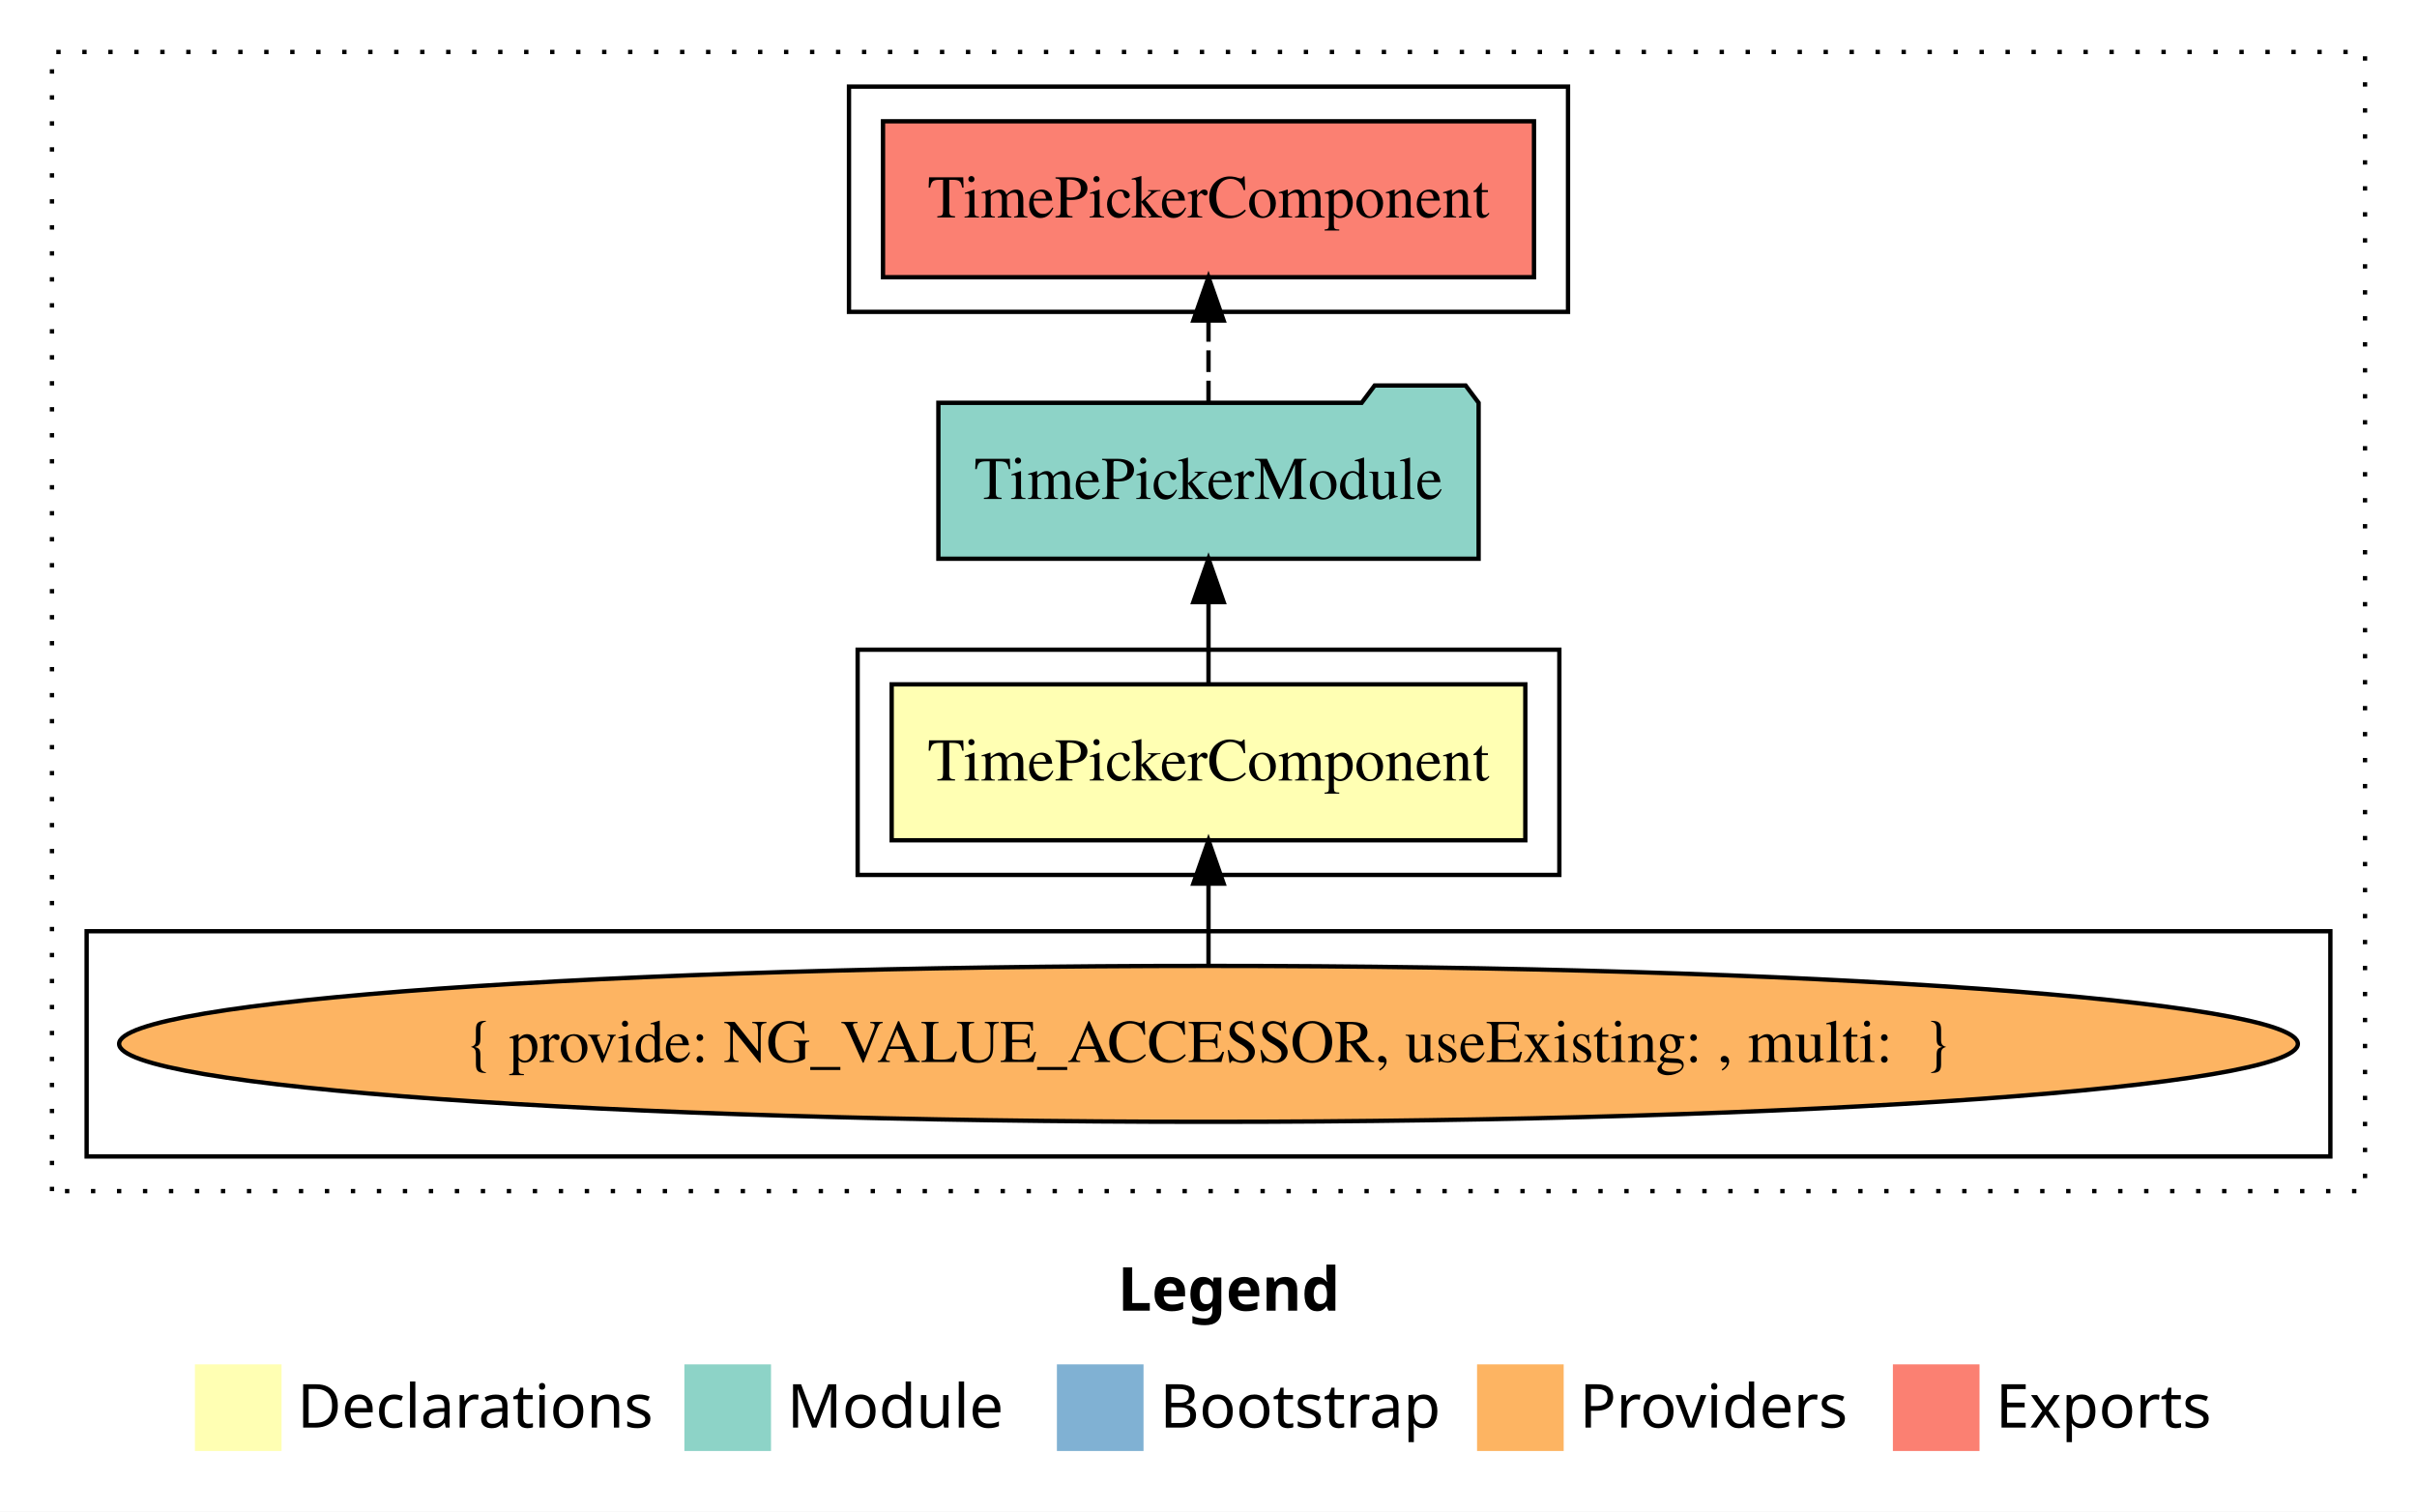
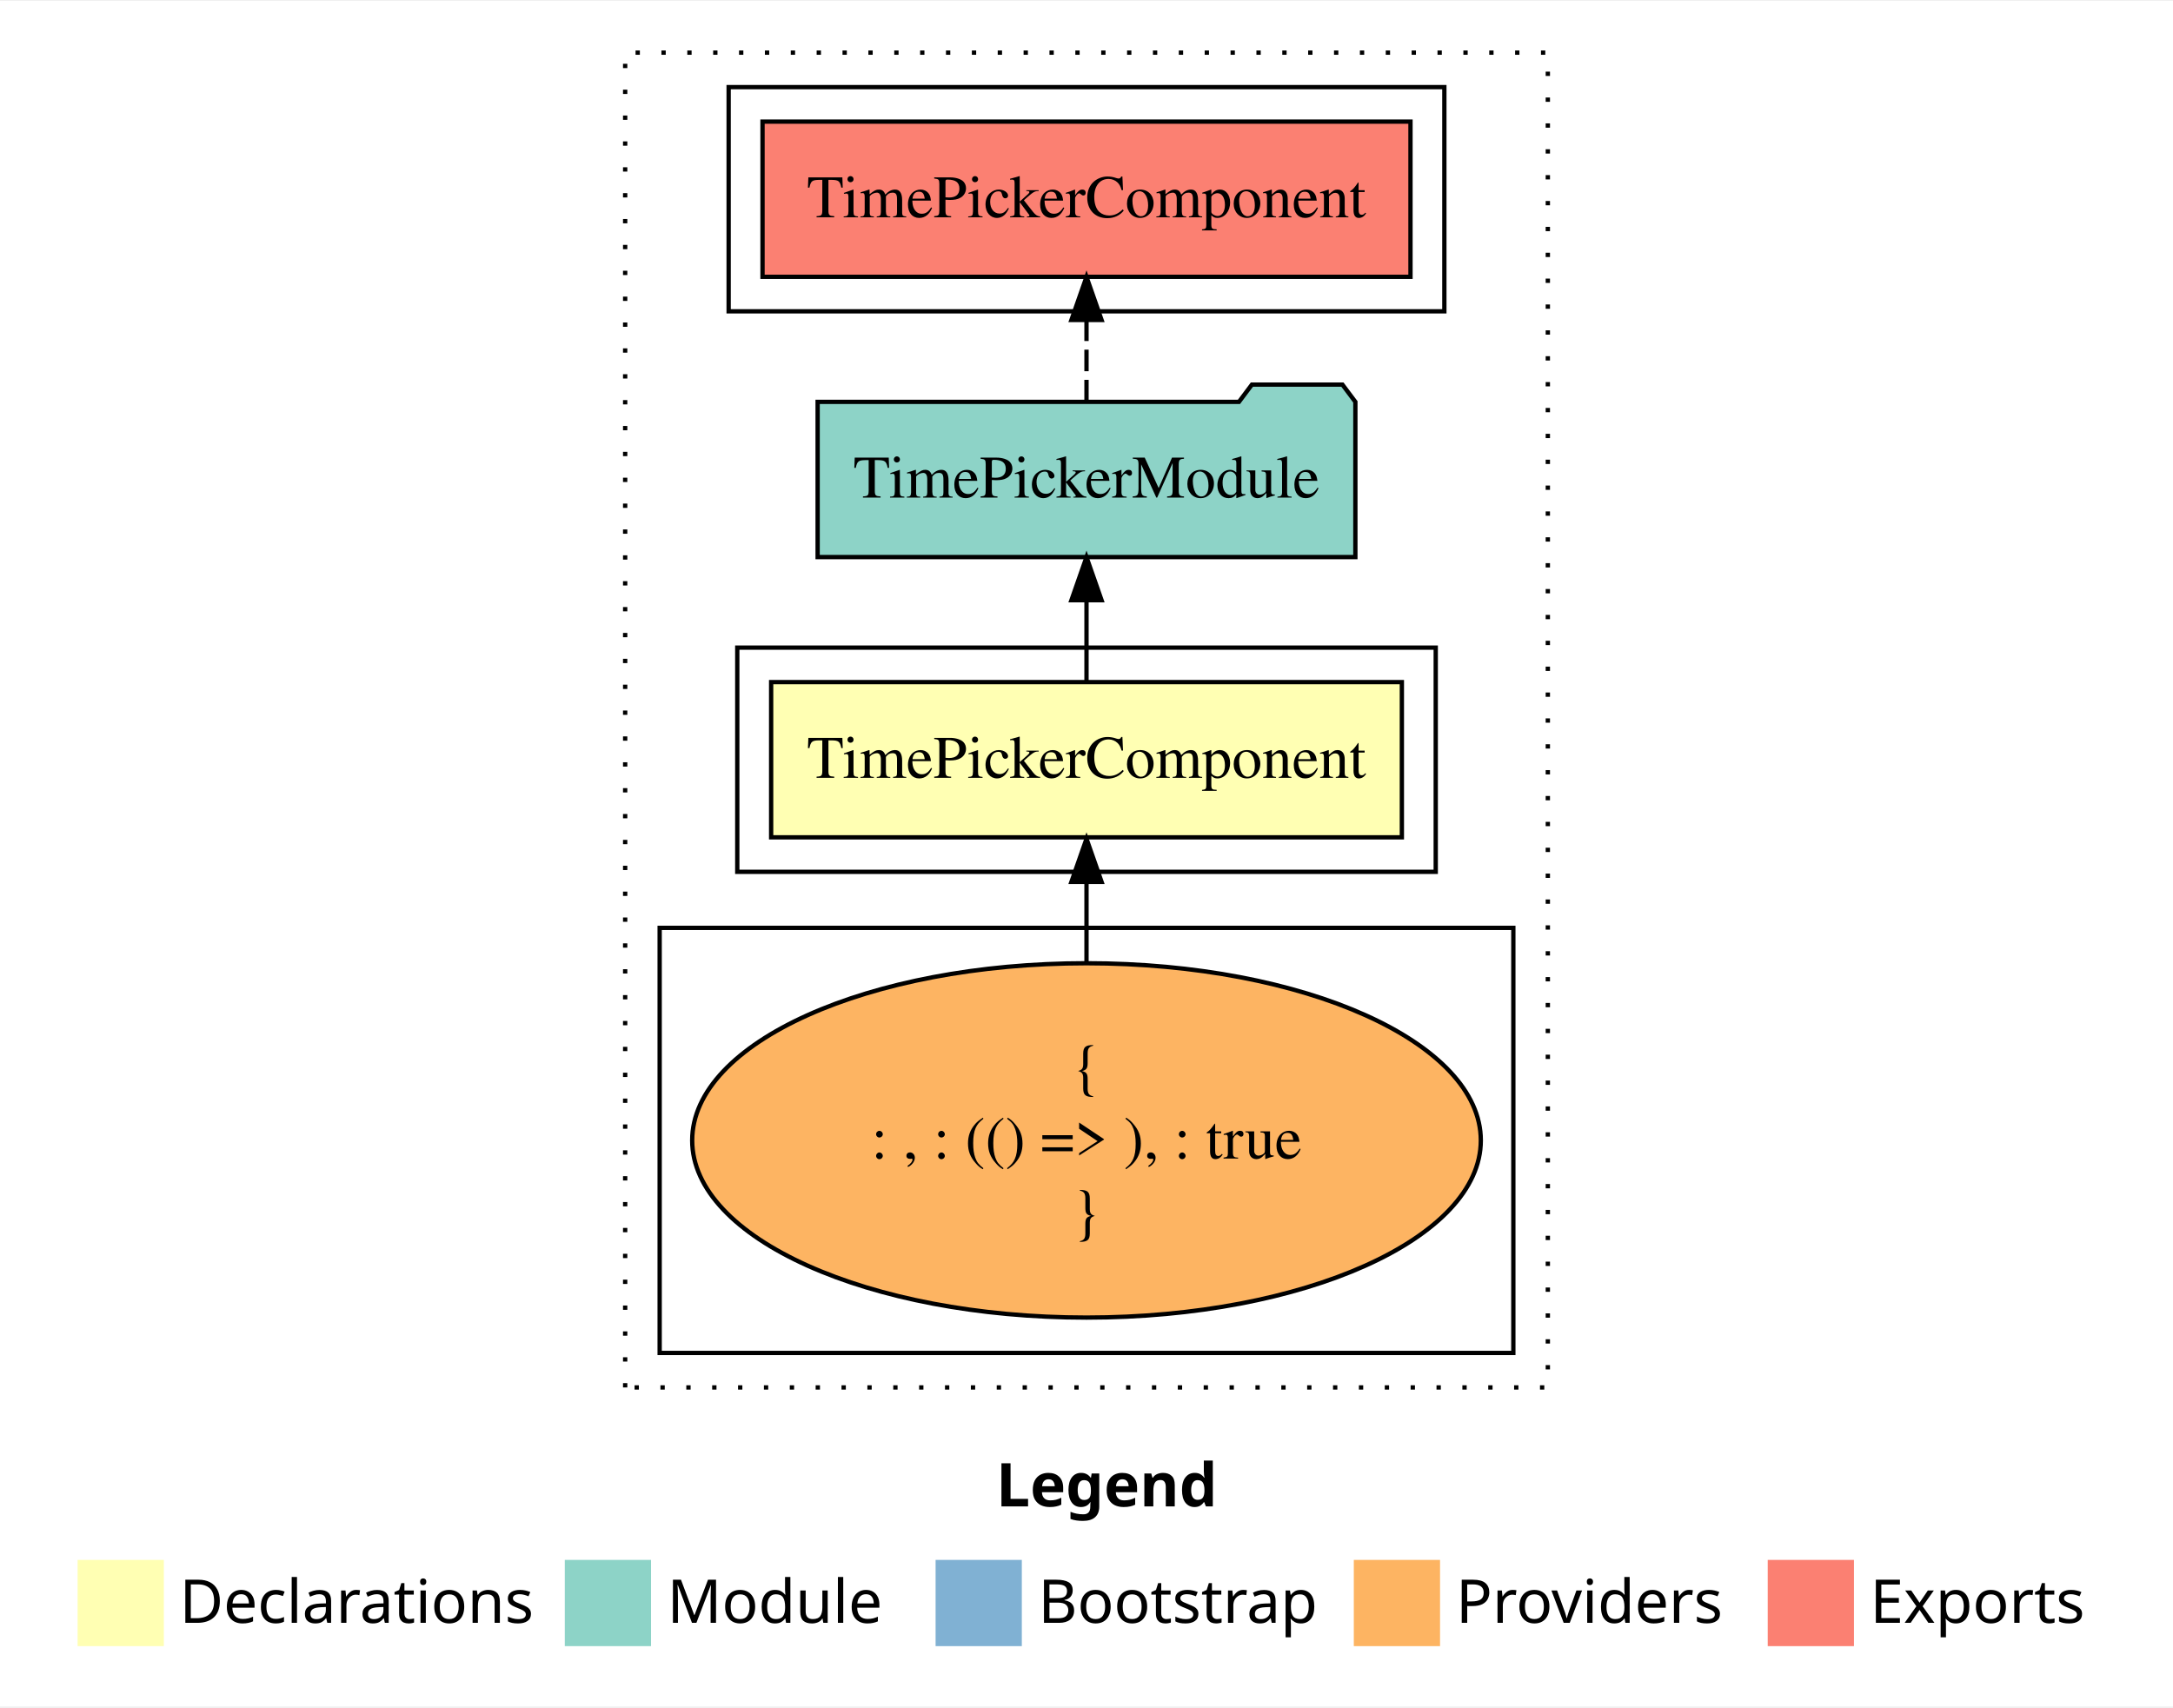
- <svg xmlns="http://www.w3.org/2000/svg" width="558pt" height="349pt" viewBox="0.00 0.00 558.00 349.00">
-   <g id="graph0" class="graph" transform="scale(1 1) rotate(0) translate(4 345)">
-     <polygon fill="#ffffff" stroke="transparent" points="-4,4 -4,-345 554,-345 554,4 -4,4" />
-     <text text-anchor="start" x="254.009" y="-42.4" font-family="sans-serif" font-weight="bold" font-size="14.00" fill="#000000">Legend</text>
-     <polygon fill="#ffffb3" stroke="transparent" points="41,-10 41,-30 61,-30 61,-10 41,-10" />
-     <text text-anchor="start" x="64.629" y="-15.4" font-family="sans-serif" font-size="14.00" fill="#000000">  Declarations</text>
-     <polygon fill="#8dd3c7" stroke="transparent" points="154,-10 154,-30 174,-30 174,-10 154,-10" />
-     <text text-anchor="start" x="177.725" y="-15.4" font-family="sans-serif" font-size="14.00" fill="#000000">  Module</text>
-     <polygon fill="#80b1d3" stroke="transparent" points="240,-10 240,-30 260,-30 260,-10 240,-10" />
-     <text text-anchor="start" x="263.781" y="-15.4" font-family="sans-serif" font-size="14.00" fill="#000000">  Bootstrap</text>
-     <polygon fill="#fdb462" stroke="transparent" points="337,-10 337,-30 357,-30 357,-10 337,-10" />
-     <text text-anchor="start" x="360.673" y="-15.4" font-family="sans-serif" font-size="14.00" fill="#000000">  Providers</text>
-     <polygon fill="#fb8072" stroke="transparent" points="433,-10 433,-30 453,-30 453,-10 433,-10" />
-     <text text-anchor="start" x="456.726" y="-15.4" font-family="sans-serif" font-size="14.00" fill="#000000">  Exports</text>
+ <svg xmlns="http://www.w3.org/2000/svg" width="504pt" height="396pt" viewBox="0.00 0.00 504.00 395.59">
+   <g id="graph0" class="graph" transform="scale(1 1) rotate(0) translate(4 391.5901)">
+     <polygon fill="#ffffff" stroke="transparent" points="-4,4 -4,-391.59 500,-391.59 500,4 -4,4" />
+     <text text-anchor="start" x="227.009" y="-42.4" font-family="sans-serif" font-weight="bold" font-size="14.00" fill="#000000">Legend</text>
+     <polygon fill="#ffffb3" stroke="transparent" points="14,-10 14,-30 34,-30 34,-10 14,-10" />
+     <text text-anchor="start" x="37.629" y="-15.4" font-family="sans-serif" font-size="14.00" fill="#000000">  Declarations</text>
+     <polygon fill="#8dd3c7" stroke="transparent" points="127,-10 127,-30 147,-30 147,-10 127,-10" />
+     <text text-anchor="start" x="150.725" y="-15.4" font-family="sans-serif" font-size="14.00" fill="#000000">  Module</text>
+     <polygon fill="#80b1d3" stroke="transparent" points="213,-10 213,-30 233,-30 233,-10 213,-10" />
+     <text text-anchor="start" x="236.781" y="-15.4" font-family="sans-serif" font-size="14.00" fill="#000000">  Bootstrap</text>
+     <polygon fill="#fdb462" stroke="transparent" points="310,-10 310,-30 330,-30 330,-10 310,-10" />
+     <text text-anchor="start" x="333.673" y="-15.4" font-family="sans-serif" font-size="14.00" fill="#000000">  Providers</text>
+     <polygon fill="#fb8072" stroke="transparent" points="406,-10 406,-30 426,-30 426,-10 406,-10" />
+     <text text-anchor="start" x="429.726" y="-15.4" font-family="sans-serif" font-size="14.00" fill="#000000">  Exports</text>
    <g id="clust1" class="cluster">
-       <polygon fill="none" stroke="#000000" stroke-dasharray="1,5" points="8,-70 8,-333 542,-333 542,-70 8,-70" />
+       <polygon fill="none" stroke="#000000" stroke-dasharray="1,5" points="141,-70 141,-379.59 355,-379.59 355,-70 141,-70" />
    </g>
    <g id="clust2" class="cluster">
-       <polygon fill="none" stroke="#000000" points="194,-143 194,-195 356,-195 356,-143 194,-143" />
+       <polygon fill="none" stroke="#000000" points="167,-189.59 167,-241.59 329,-241.59 329,-189.59 167,-189.59" />
    </g>
    <g id="clust3" class="cluster">
-       <polygon fill="none" stroke="#000000" points="16,-78 16,-130 534,-130 534,-78 16,-78" />
+       <polygon fill="none" stroke="#000000" points="149,-78 149,-176.59 347,-176.59 347,-78 149,-78" />
    </g>
    <g id="clust5" class="cluster">
-       <polygon fill="none" stroke="#000000" points="192,-273 192,-325 358,-325 358,-273 192,-273" />
+       <polygon fill="none" stroke="#000000" points="165,-319.59 165,-371.59 331,-371.59 331,-319.59 165,-319.59" />
    </g>
    <g id="node1" class="node">
-       <polygon fill="#ffffb3" stroke="#000000" points="348.144,-187 201.856,-187 201.856,-151 348.144,-151 348.144,-187" />
-       <text text-anchor="middle" x="275" y="-164.8" font-family="Times,serif" font-size="14.00" fill="#000000">TimePickerComponent</text>
+       <polygon fill="#ffffb3" stroke="#000000" points="321.144,-233.59 174.856,-233.59 174.856,-197.59 321.144,-197.59 321.144,-233.59" />
+       <text text-anchor="middle" x="248" y="-211.39" font-family="Times,serif" font-size="14.00" fill="#000000">TimePickerComponent</text>
    </g>
    <g id="node2" class="node">
-       <polygon fill="#8dd3c7" stroke="#000000" points="337.361,-252 334.361,-256 313.361,-256 310.361,-252 212.639,-252 212.639,-216 337.361,-216 337.361,-252" />
-       <text text-anchor="middle" x="275" y="-229.8" font-family="Times,serif" font-size="14.00" fill="#000000">TimePickerModule</text>
+       <polygon fill="#8dd3c7" stroke="#000000" points="310.361,-298.59 307.361,-302.59 286.361,-302.59 283.361,-298.59 185.639,-298.59 185.639,-262.59 310.361,-262.59 310.361,-298.59" />
+       <text text-anchor="middle" x="248" y="-276.39" font-family="Times,serif" font-size="14.00" fill="#000000">TimePickerModule</text>
    </g>
    <g id="edge1" class="edge">
-       <path fill="none" stroke="#000000" d="M275,-187.106C275,-187.106 275,-205.991 275,-205.991" />
-       <polygon fill="#000000" stroke="#000000" points="271.5,-205.991 275,-215.991 278.5,-205.991 271.5,-205.991" />
+       <path fill="none" stroke="#000000" d="M248,-233.696C248,-233.696 248,-252.581 248,-252.581" />
+       <polygon fill="#000000" stroke="#000000" points="244.5,-252.581 248,-262.581 251.5,-252.581 244.5,-252.581" />
    </g>
    <g id="node4" class="node">
-       <polygon fill="#fb8072" stroke="#000000" points="350.144,-317 199.856,-317 199.856,-281 350.144,-281 350.144,-317" />
-       <text text-anchor="middle" x="275" y="-294.8" font-family="Times,serif" font-size="14.00" fill="#000000">TimePickerComponent </text>
+       <polygon fill="#fb8072" stroke="#000000" points="323.144,-363.59 172.856,-363.59 172.856,-327.59 323.144,-327.59 323.144,-363.59" />
+       <text text-anchor="middle" x="248" y="-341.39" font-family="Times,serif" font-size="14.00" fill="#000000">TimePickerComponent </text>
    </g>
    <g id="edge3" class="edge">
-       <path fill="none" stroke="#000000" stroke-dasharray="5,2" d="M275,-252.106C275,-252.106 275,-270.991 275,-270.991" />
-       <polygon fill="#000000" stroke="#000000" points="271.5,-270.991 275,-280.991 278.5,-270.991 271.5,-270.991" />
+       <path fill="none" stroke="#000000" stroke-dasharray="5,2" d="M248,-298.696C248,-298.696 248,-317.581 248,-317.581" />
+       <polygon fill="#000000" stroke="#000000" points="244.5,-317.581 248,-327.581 251.5,-317.581 244.5,-317.581" />
    </g>
    <g id="node3" class="node">
-       <ellipse fill="#fdb462" stroke="#000000" cx="275" cy="-104" rx="251.499" ry="18" />
-       <text text-anchor="middle" x="275" y="-99.8" font-family="Times,serif" font-size="14.00" fill="#000000">{ provide: NG_VALUE_ACCESSOR, useExisting: , multi:  }</text>
+       <ellipse fill="#fdb462" stroke="#000000" cx="248" cy="-127.295" rx="91.456" ry="41.091" />
+       <text text-anchor="middle" x="248" y="-139.895" font-family="Times,serif" font-size="14.00" fill="#000000">{</text>
+       <text text-anchor="middle" x="248" y="-123.095" font-family="Times,serif" font-size="14.00" fill="#000000">    : , : (() =&gt; ), : true</text>
+       <text text-anchor="middle" x="248" y="-106.295" font-family="Times,serif" font-size="14.00" fill="#000000">}</text>
    </g>
    <g id="edge2" class="edge">
-       <path fill="none" stroke="#000000" d="M275,-122.106C275,-122.106 275,-140.991 275,-140.991" />
-       <polygon fill="#000000" stroke="#000000" points="271.5,-140.991 275,-150.991 278.5,-140.991 271.5,-140.991" />
+       <path fill="none" stroke="#000000" d="M248,-168.599C248,-168.599 248,-187.255 248,-187.255" />
+       <polygon fill="#000000" stroke="#000000" points="244.5,-187.255 248,-197.255 251.5,-187.255 244.5,-187.255" />
    </g>
  </g>
</svg>
